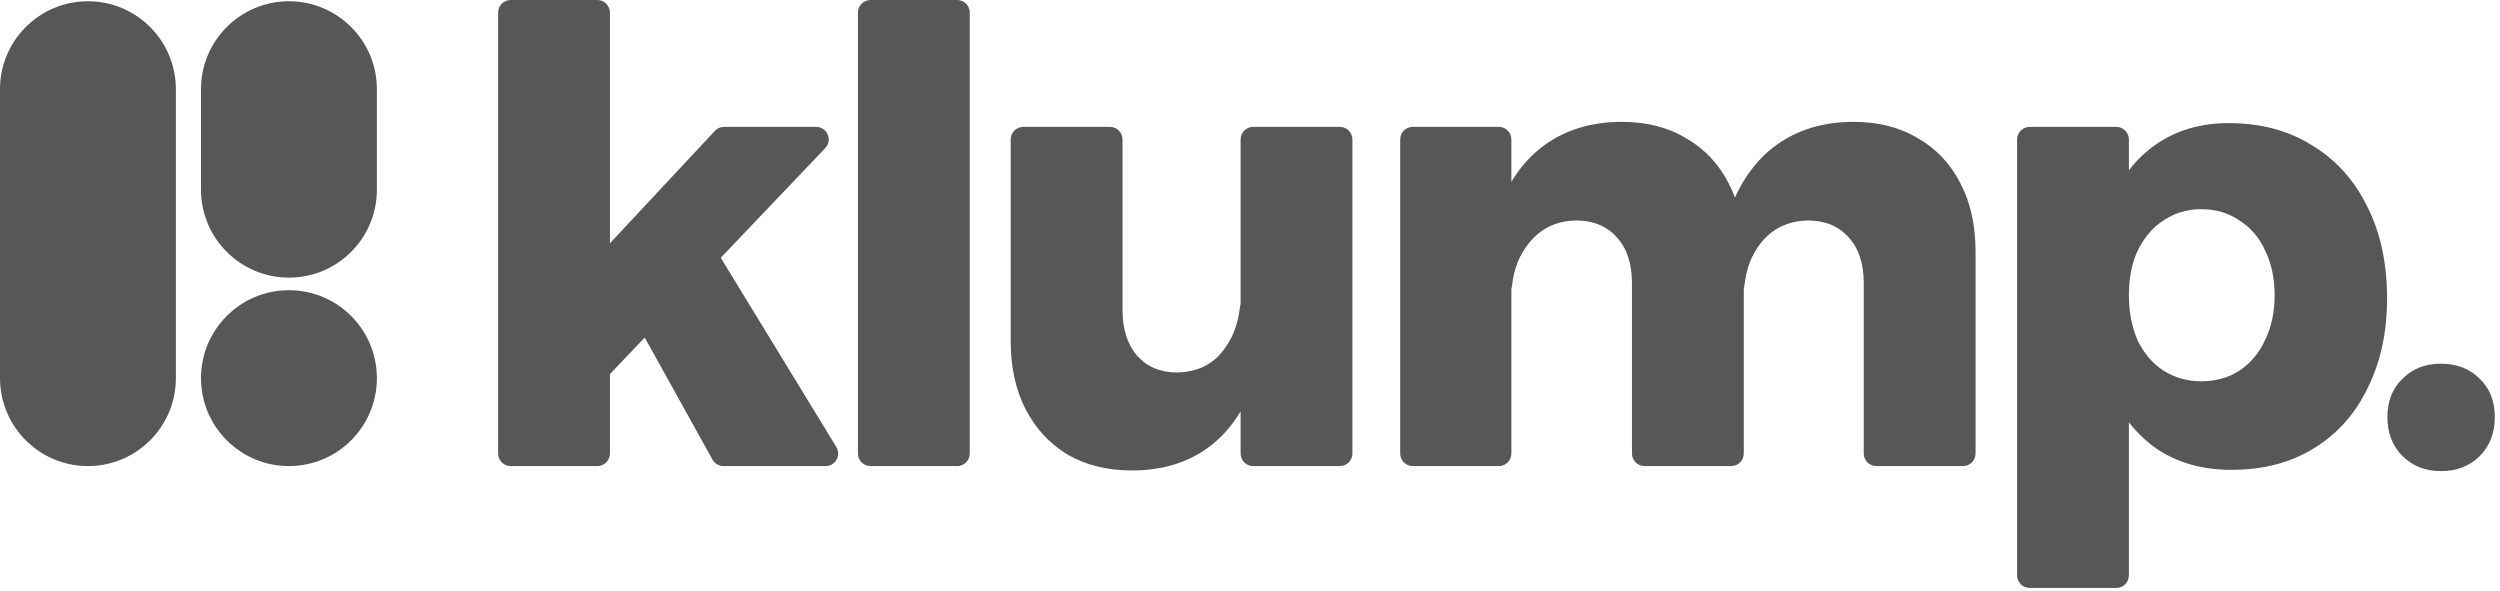
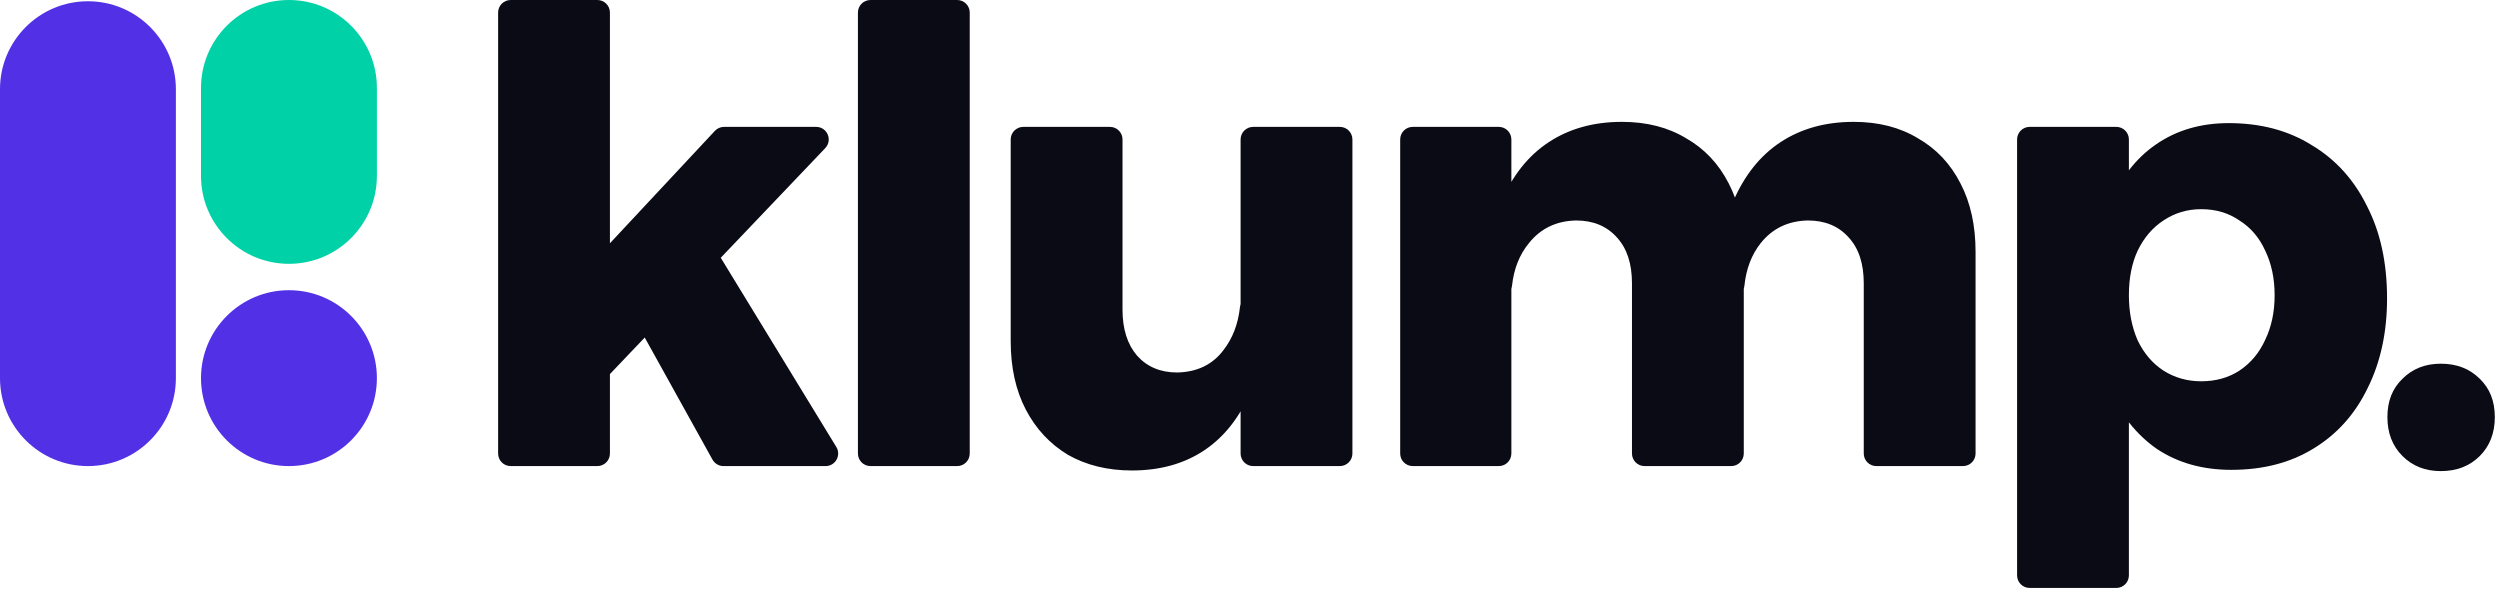
<svg xmlns="http://www.w3.org/2000/svg" width="199" height="47" viewBox="0 0 199 47" fill="none">
-   <path d="M39.65 1C39.65 0.448 40.098 0 40.65 0H47.55C48.102 0 48.55 0.448 48.55 1V36.1C48.55 36.652 48.102 37.1 47.55 37.1H40.65C40.098 37.1 39.65 36.652 39.65 36.1V1ZM56.904 10.418C57.093 10.215 57.357 10.1 57.634 10.1H64.966C65.845 10.1 66.296 11.153 65.69 11.79L48.05 30.3V20.294C48.05 20.041 48.146 19.797 48.319 19.612L56.904 10.418ZM55.862 20.226C56.331 19.842 57.032 19.961 57.348 20.479L66.571 35.579C66.978 36.245 66.498 37.1 65.717 37.1H57.589C57.225 37.1 56.891 36.903 56.714 36.585L50.606 25.581C50.371 25.158 50.473 24.627 50.847 24.321L55.862 20.226Z" fill="#575757" />
-   <path d="M68.291 1C68.291 0.448 68.738 0 69.291 0H76.191C76.743 0 77.191 0.448 77.191 1V36.1C77.191 36.652 76.743 37.1 76.191 37.1H69.291C68.738 37.1 68.291 36.652 68.291 36.1V1Z" fill="#575757" />
-   <path d="M89.352 24.65C89.352 26.183 89.735 27.4 90.502 28.3C91.302 29.2 92.368 29.65 93.702 29.65C95.302 29.617 96.535 29.017 97.402 27.85C98.126 26.911 98.559 25.777 98.7 24.448C98.759 23.899 99.199 23.45 99.752 23.45H99.852C100.404 23.45 100.854 23.898 100.835 24.45C100.749 27.052 100.321 29.285 99.552 31.15C98.685 33.217 97.452 34.783 95.852 35.85C94.252 36.917 92.335 37.45 90.102 37.45C88.168 37.45 86.468 37.033 85.002 36.2C83.568 35.333 82.452 34.133 81.652 32.6C80.852 31.067 80.452 29.25 80.452 27.15V11.1C80.452 10.548 80.899 10.1 81.452 10.1H88.352C88.904 10.1 89.352 10.548 89.352 11.1V24.65ZM98.752 11.1C98.752 10.548 99.199 10.1 99.752 10.1H106.652C107.204 10.1 107.652 10.548 107.652 11.1V36.1C107.652 36.652 107.204 37.1 106.652 37.1H99.752C99.199 37.1 98.752 36.652 98.752 36.1V11.1Z" fill="#575757" />
-   <path d="M129.905 22.55C129.905 20.983 129.505 19.767 128.705 18.9C127.905 18 126.821 17.55 125.455 17.55C123.888 17.583 122.638 18.183 121.705 19.35C120.95 20.266 120.501 21.4 120.356 22.752C120.297 23.301 119.857 23.75 119.305 23.75H119.205C118.652 23.75 118.203 23.302 118.221 22.75C118.306 20.121 118.734 17.888 119.505 16.05C120.405 13.95 121.671 12.367 123.305 11.3C124.938 10.233 126.871 9.7 129.105 9.7C131.071 9.7 132.771 10.133 134.205 11C135.671 11.833 136.805 13.033 137.605 14.6C138.405 16.133 138.805 17.95 138.805 20.05V36.1C138.805 36.652 138.357 37.1 137.805 37.1H130.905C130.352 37.1 129.905 36.652 129.905 36.1V22.55ZM148.355 22.55C148.355 20.983 147.955 19.767 147.155 18.9C146.355 18 145.271 17.55 143.905 17.55C142.338 17.583 141.088 18.183 140.155 19.35C139.427 20.266 138.994 21.4 138.854 22.752C138.798 23.301 138.357 23.75 137.805 23.75H137.655C137.102 23.75 136.653 23.302 136.671 22.75C136.756 20.121 137.184 17.888 137.955 16.05C138.855 13.95 140.121 12.367 141.755 11.3C143.388 10.233 145.321 9.7 147.555 9.7C149.521 9.7 151.221 10.133 152.655 11C154.121 11.833 155.255 13.033 156.055 14.6C156.855 16.133 157.255 17.95 157.255 20.05V36.1C157.255 36.652 156.807 37.1 156.255 37.1H149.355C148.802 37.1 148.355 36.652 148.355 36.1V22.55ZM111.455 11.1C111.455 10.548 111.902 10.1 112.455 10.1H119.305C119.857 10.1 120.305 10.548 120.305 11.1V36.1C120.305 36.652 119.857 37.1 119.305 37.1H112.455C111.902 37.1 111.455 36.652 111.455 36.1V11.1Z" fill="#575757" />
-   <path d="M177.41 9.8C179.943 9.8 182.143 10.383 184.01 11.55C185.91 12.683 187.377 14.3 188.41 16.4C189.477 18.467 190.01 20.917 190.01 23.75C190.01 26.45 189.494 28.833 188.46 30.9C187.46 32.967 186.027 34.567 184.16 35.7C182.327 36.833 180.143 37.4 177.61 37.4C175.343 37.4 173.377 36.85 171.71 35.75C170.077 34.617 168.81 33.033 167.91 31C167.043 28.933 166.61 26.5 166.61 23.7C166.61 20.833 167.043 18.367 167.91 16.3C168.777 14.2 170.01 12.6 171.61 11.5C173.243 10.367 175.177 9.8 177.41 9.8ZM175.21 16.65C174.11 16.65 173.11 16.95 172.21 17.55C171.343 18.117 170.66 18.917 170.16 19.95C169.693 20.95 169.46 22.133 169.46 23.5C169.46 24.833 169.693 26.033 170.16 27.1C170.66 28.133 171.343 28.933 172.21 29.5C173.11 30.067 174.11 30.35 175.21 30.35C176.377 30.35 177.393 30.067 178.26 29.5C179.16 28.9 179.843 28.083 180.31 27.05C180.81 26.017 181.06 24.833 181.06 23.5C181.06 22.167 180.81 20.983 180.31 19.95C179.843 18.917 179.16 18.117 178.26 17.55C177.393 16.95 176.377 16.65 175.21 16.65ZM160.56 11.1C160.56 10.548 161.008 10.1 161.56 10.1H168.46C169.012 10.1 169.46 10.548 169.46 11.1V45.8C169.46 46.352 169.012 46.8 168.46 46.8H161.56C161.008 46.8 160.56 46.352 160.56 45.8V11.1Z" fill="#575757" />
-   <path d="M194.287 28.95C195.554 28.95 196.588 29.35 197.388 30.15C198.188 30.917 198.588 31.933 198.588 33.2C198.588 34.467 198.188 35.5 197.388 36.3C196.588 37.1 195.554 37.5 194.287 37.5C193.054 37.5 192.037 37.1 191.237 36.3C190.437 35.5 190.037 34.467 190.037 33.2C190.037 31.933 190.437 30.917 191.237 30.15C192.037 29.35 193.054 28.95 194.287 28.95Z" fill="#575757" />
-   <rect y="0.1" width="14" height="37" rx="7" fill="#575757" />
-   <rect x="16" y="0.1" width="14" height="22" rx="7" fill="#575757" />
-   <circle cx="23" cy="30.1" r="7" fill="#575757" />
+   <path d="M39.65 1C39.65 0.448 40.098 0 40.65 0H47.55C48.102 0 48.55 0.448 48.55 1V36.1C48.55 36.652 48.102 37.1 47.55 37.1H40.65C40.098 37.1 39.65 36.652 39.65 36.1V1ZM56.904 10.418C57.093 10.215 57.357 10.1 57.634 10.1H64.966C65.845 10.1 66.296 11.153 65.69 11.79L48.05 30.3V20.294C48.05 20.041 48.146 19.797 48.319 19.612L56.904 10.418ZM55.862 20.226C56.331 19.842 57.032 19.961 57.348 20.479L66.571 35.579C66.978 36.245 66.498 37.1 65.717 37.1H57.589C57.225 37.1 56.891 36.903 56.714 36.585L50.606 25.581C50.371 25.158 50.473 24.627 50.847 24.321L55.862 20.226Z" fill="#0A0B14" />
+   <path d="M68.291 1C68.291 0.448 68.738 0 69.291 0H76.191C76.743 0 77.191 0.448 77.191 1V36.1C77.191 36.652 76.743 37.1 76.191 37.1H69.291C68.738 37.1 68.291 36.652 68.291 36.1V1Z" fill="#0A0B14" />
+   <path d="M89.352 24.65C89.352 26.183 89.735 27.4 90.502 28.3C91.302 29.2 92.368 29.65 93.702 29.65C95.302 29.617 96.535 29.017 97.402 27.85C98.126 26.911 98.559 25.777 98.7 24.448C98.759 23.899 99.199 23.45 99.752 23.45H99.852C100.404 23.45 100.854 23.898 100.835 24.45C100.749 27.052 100.321 29.285 99.552 31.15C98.685 33.217 97.452 34.783 95.852 35.85C94.252 36.917 92.335 37.45 90.102 37.45C88.168 37.45 86.468 37.033 85.002 36.2C83.568 35.333 82.452 34.133 81.652 32.6C80.852 31.067 80.452 29.25 80.452 27.15V11.1C80.452 10.548 80.899 10.1 81.452 10.1H88.352C88.904 10.1 89.352 10.548 89.352 11.1V24.65ZM98.752 11.1C98.752 10.548 99.199 10.1 99.752 10.1H106.652C107.204 10.1 107.652 10.548 107.652 11.1V36.1C107.652 36.652 107.204 37.1 106.652 37.1H99.752C99.199 37.1 98.752 36.652 98.752 36.1V11.1Z" fill="#0A0B14" />
+   <path d="M129.905 22.55C129.905 20.983 129.505 19.767 128.705 18.9C127.905 18 126.821 17.55 125.455 17.55C123.888 17.583 122.638 18.183 121.705 19.35C120.95 20.266 120.501 21.4 120.356 22.752C120.297 23.301 119.857 23.75 119.305 23.75H119.205C118.652 23.75 118.203 23.302 118.221 22.75C118.306 20.121 118.734 17.888 119.505 16.05C120.405 13.95 121.671 12.367 123.305 11.3C124.938 10.233 126.871 9.7 129.105 9.7C131.071 9.7 132.771 10.133 134.205 11C135.671 11.833 136.805 13.033 137.605 14.6C138.405 16.133 138.805 17.95 138.805 20.05V36.1C138.805 36.652 138.357 37.1 137.805 37.1H130.905C130.352 37.1 129.905 36.652 129.905 36.1V22.55ZM148.355 22.55C148.355 20.983 147.955 19.767 147.155 18.9C146.355 18 145.271 17.55 143.905 17.55C142.338 17.583 141.088 18.183 140.155 19.35C139.427 20.266 138.994 21.4 138.854 22.752C138.798 23.301 138.357 23.75 137.805 23.75H137.655C137.102 23.75 136.653 23.302 136.671 22.75C136.756 20.121 137.184 17.888 137.955 16.05C138.855 13.95 140.121 12.367 141.755 11.3C143.388 10.233 145.321 9.7 147.555 9.7C149.521 9.7 151.221 10.133 152.655 11C154.121 11.833 155.255 13.033 156.055 14.6C156.855 16.133 157.255 17.95 157.255 20.05V36.1C157.255 36.652 156.807 37.1 156.255 37.1H149.355C148.802 37.1 148.355 36.652 148.355 36.1V22.55ZM111.455 11.1C111.455 10.548 111.902 10.1 112.455 10.1H119.305C119.857 10.1 120.305 10.548 120.305 11.1V36.1C120.305 36.652 119.857 37.1 119.305 37.1H112.455C111.902 37.1 111.455 36.652 111.455 36.1V11.1Z" fill="#0A0B14" />
+   <path d="M177.41 9.8C179.943 9.8 182.143 10.383 184.01 11.55C185.91 12.683 187.377 14.3 188.41 16.4C189.477 18.467 190.01 20.917 190.01 23.75C190.01 26.45 189.494 28.833 188.46 30.9C187.46 32.967 186.027 34.567 184.16 35.7C182.327 36.833 180.143 37.4 177.61 37.4C175.343 37.4 173.377 36.85 171.71 35.75C170.077 34.617 168.81 33.033 167.91 31C167.043 28.933 166.61 26.5 166.61 23.7C166.61 20.833 167.043 18.367 167.91 16.3C168.777 14.2 170.01 12.6 171.61 11.5C173.243 10.367 175.177 9.8 177.41 9.8ZM175.21 16.65C174.11 16.65 173.11 16.95 172.21 17.55C171.343 18.117 170.66 18.917 170.16 19.95C169.693 20.95 169.46 22.133 169.46 23.5C169.46 24.833 169.693 26.033 170.16 27.1C170.66 28.133 171.343 28.933 172.21 29.5C173.11 30.067 174.11 30.35 175.21 30.35C176.377 30.35 177.393 30.067 178.26 29.5C179.16 28.9 179.843 28.083 180.31 27.05C180.81 26.017 181.06 24.833 181.06 23.5C181.06 22.167 180.81 20.983 180.31 19.95C179.843 18.917 179.16 18.117 178.26 17.55C177.393 16.95 176.377 16.65 175.21 16.65ZM160.56 11.1C160.56 10.548 161.008 10.1 161.56 10.1H168.46C169.012 10.1 169.46 10.548 169.46 11.1V45.8C169.46 46.352 169.012 46.8 168.46 46.8H161.56C161.008 46.8 160.56 46.352 160.56 45.8V11.1Z" fill="#0A0B14" />
+   <path d="M194.287 28.95C195.554 28.95 196.588 29.35 197.388 30.15C198.188 30.917 198.588 31.933 198.588 33.2C198.588 34.467 198.188 35.5 197.388 36.3C196.588 37.1 195.554 37.5 194.287 37.5C193.054 37.5 192.037 37.1 191.237 36.3C190.437 35.5 190.037 34.467 190.037 33.2C190.037 31.933 190.437 30.917 191.237 30.15C192.037 29.35 193.054 28.95 194.287 28.95Z" fill="#0A0B14" />
+   <rect y="0.1" width="14" height="37" rx="7" fill="#5230E6" />
+   <rect x="16" width="14" height="21" rx="7" fill="#00D1A7" />
+   <circle cx="23" cy="30.1" r="7" fill="#5230E6" />
</svg>
